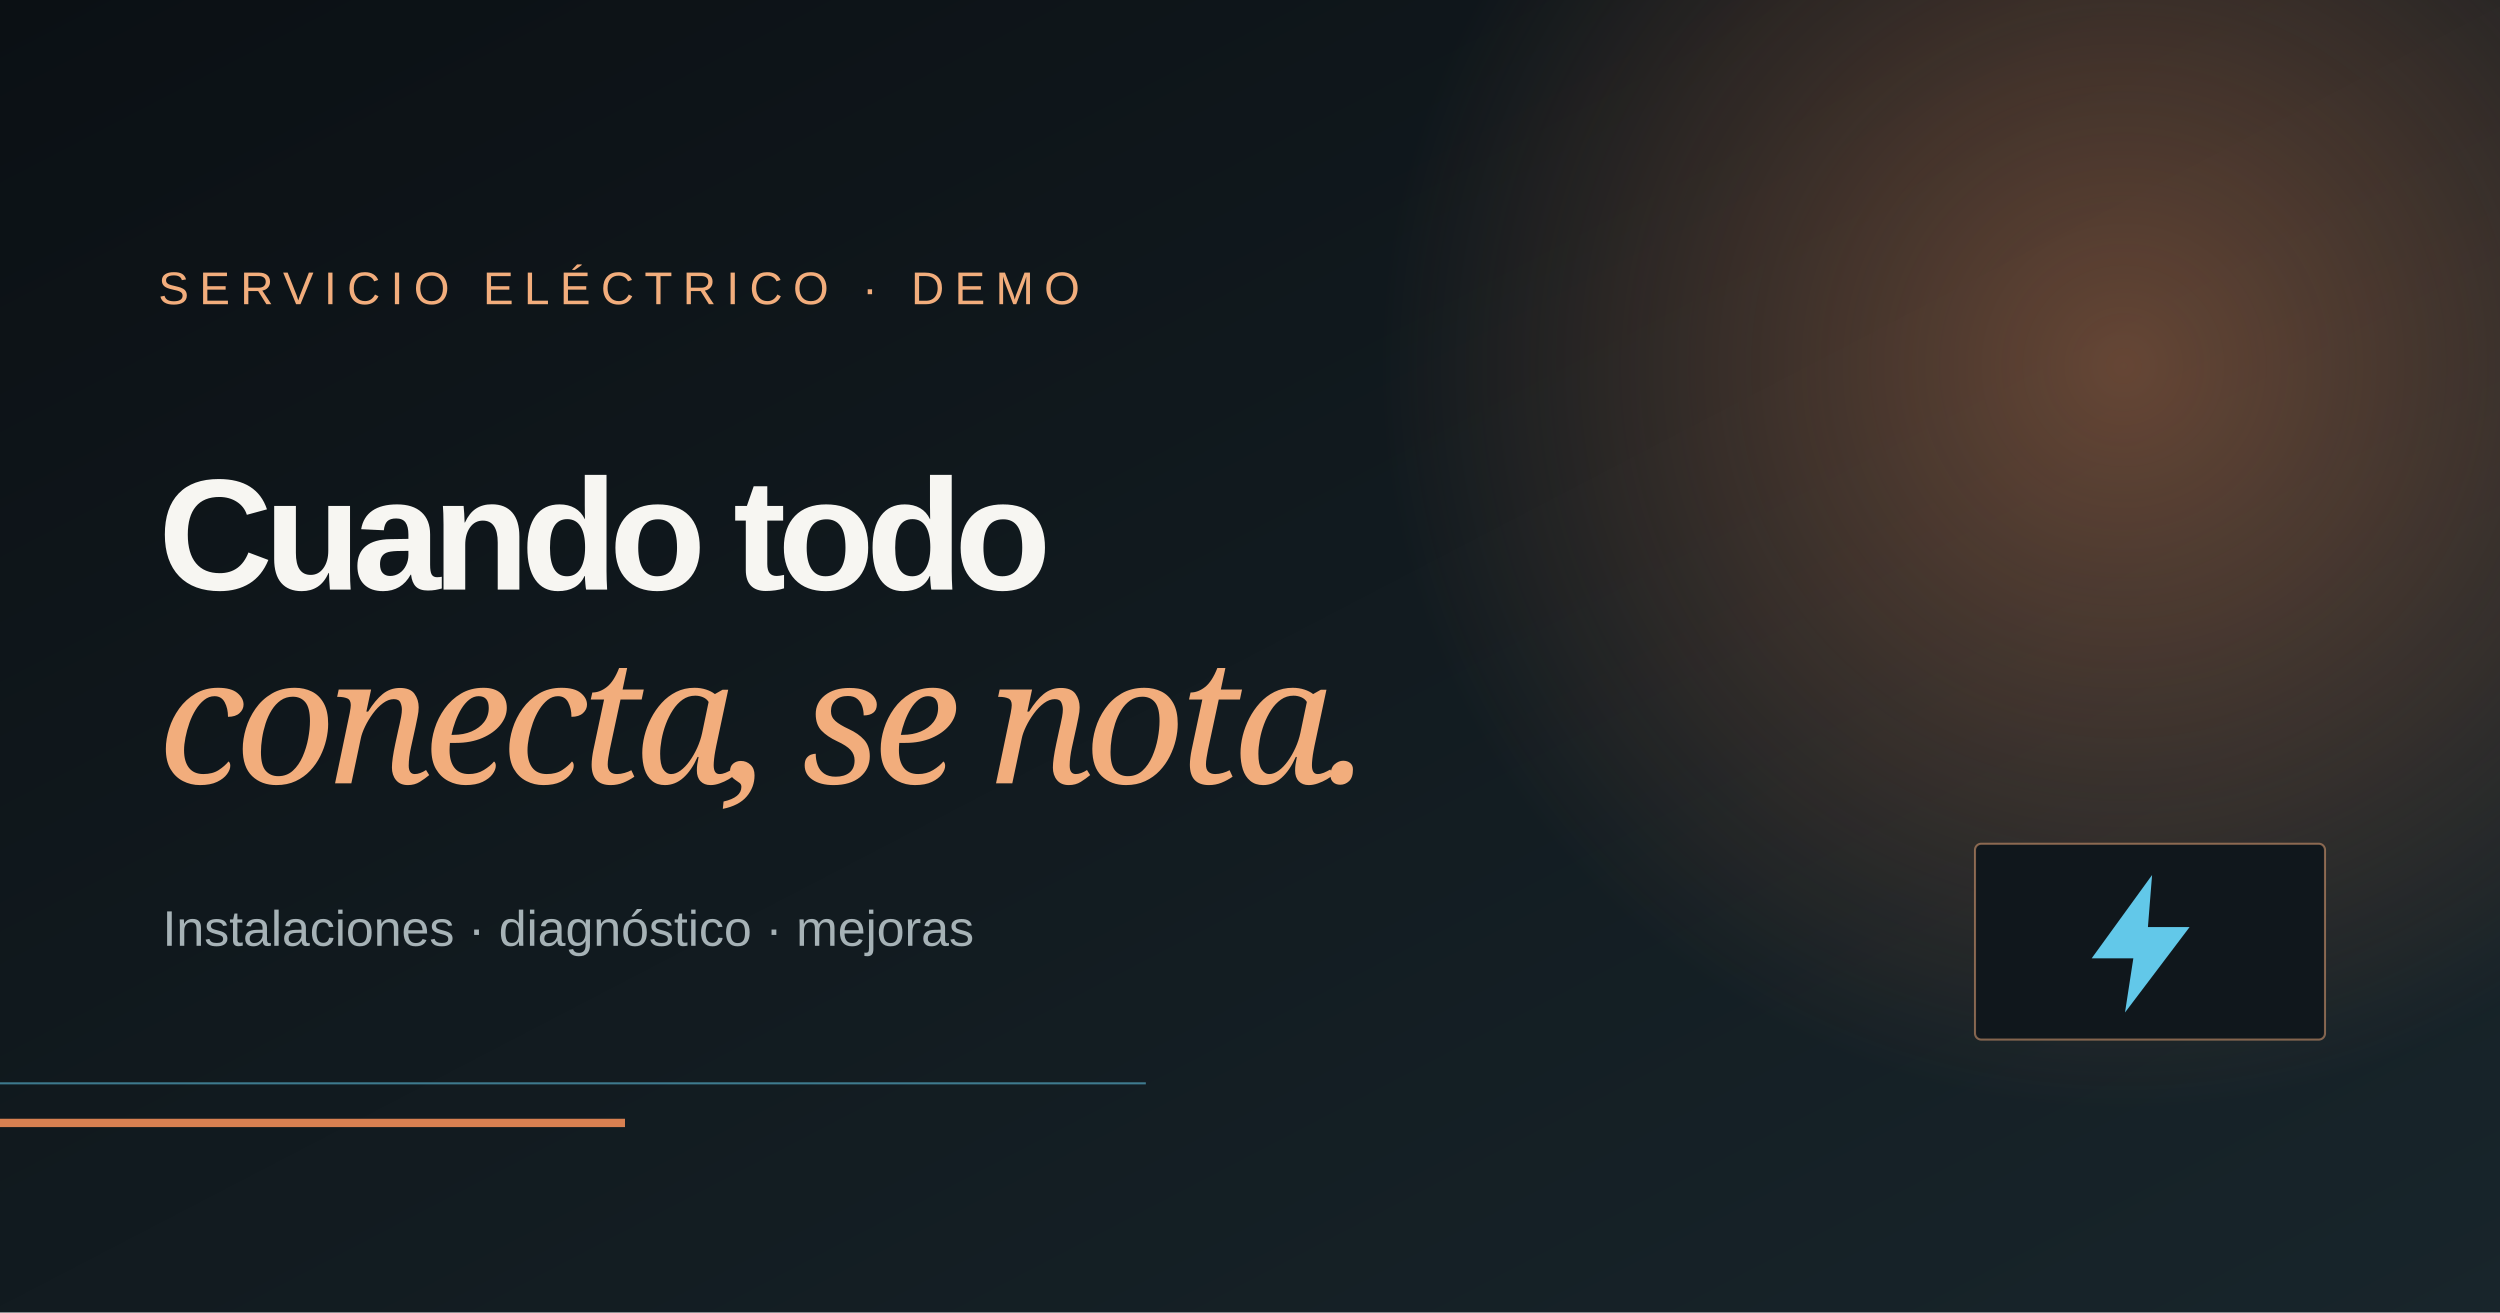
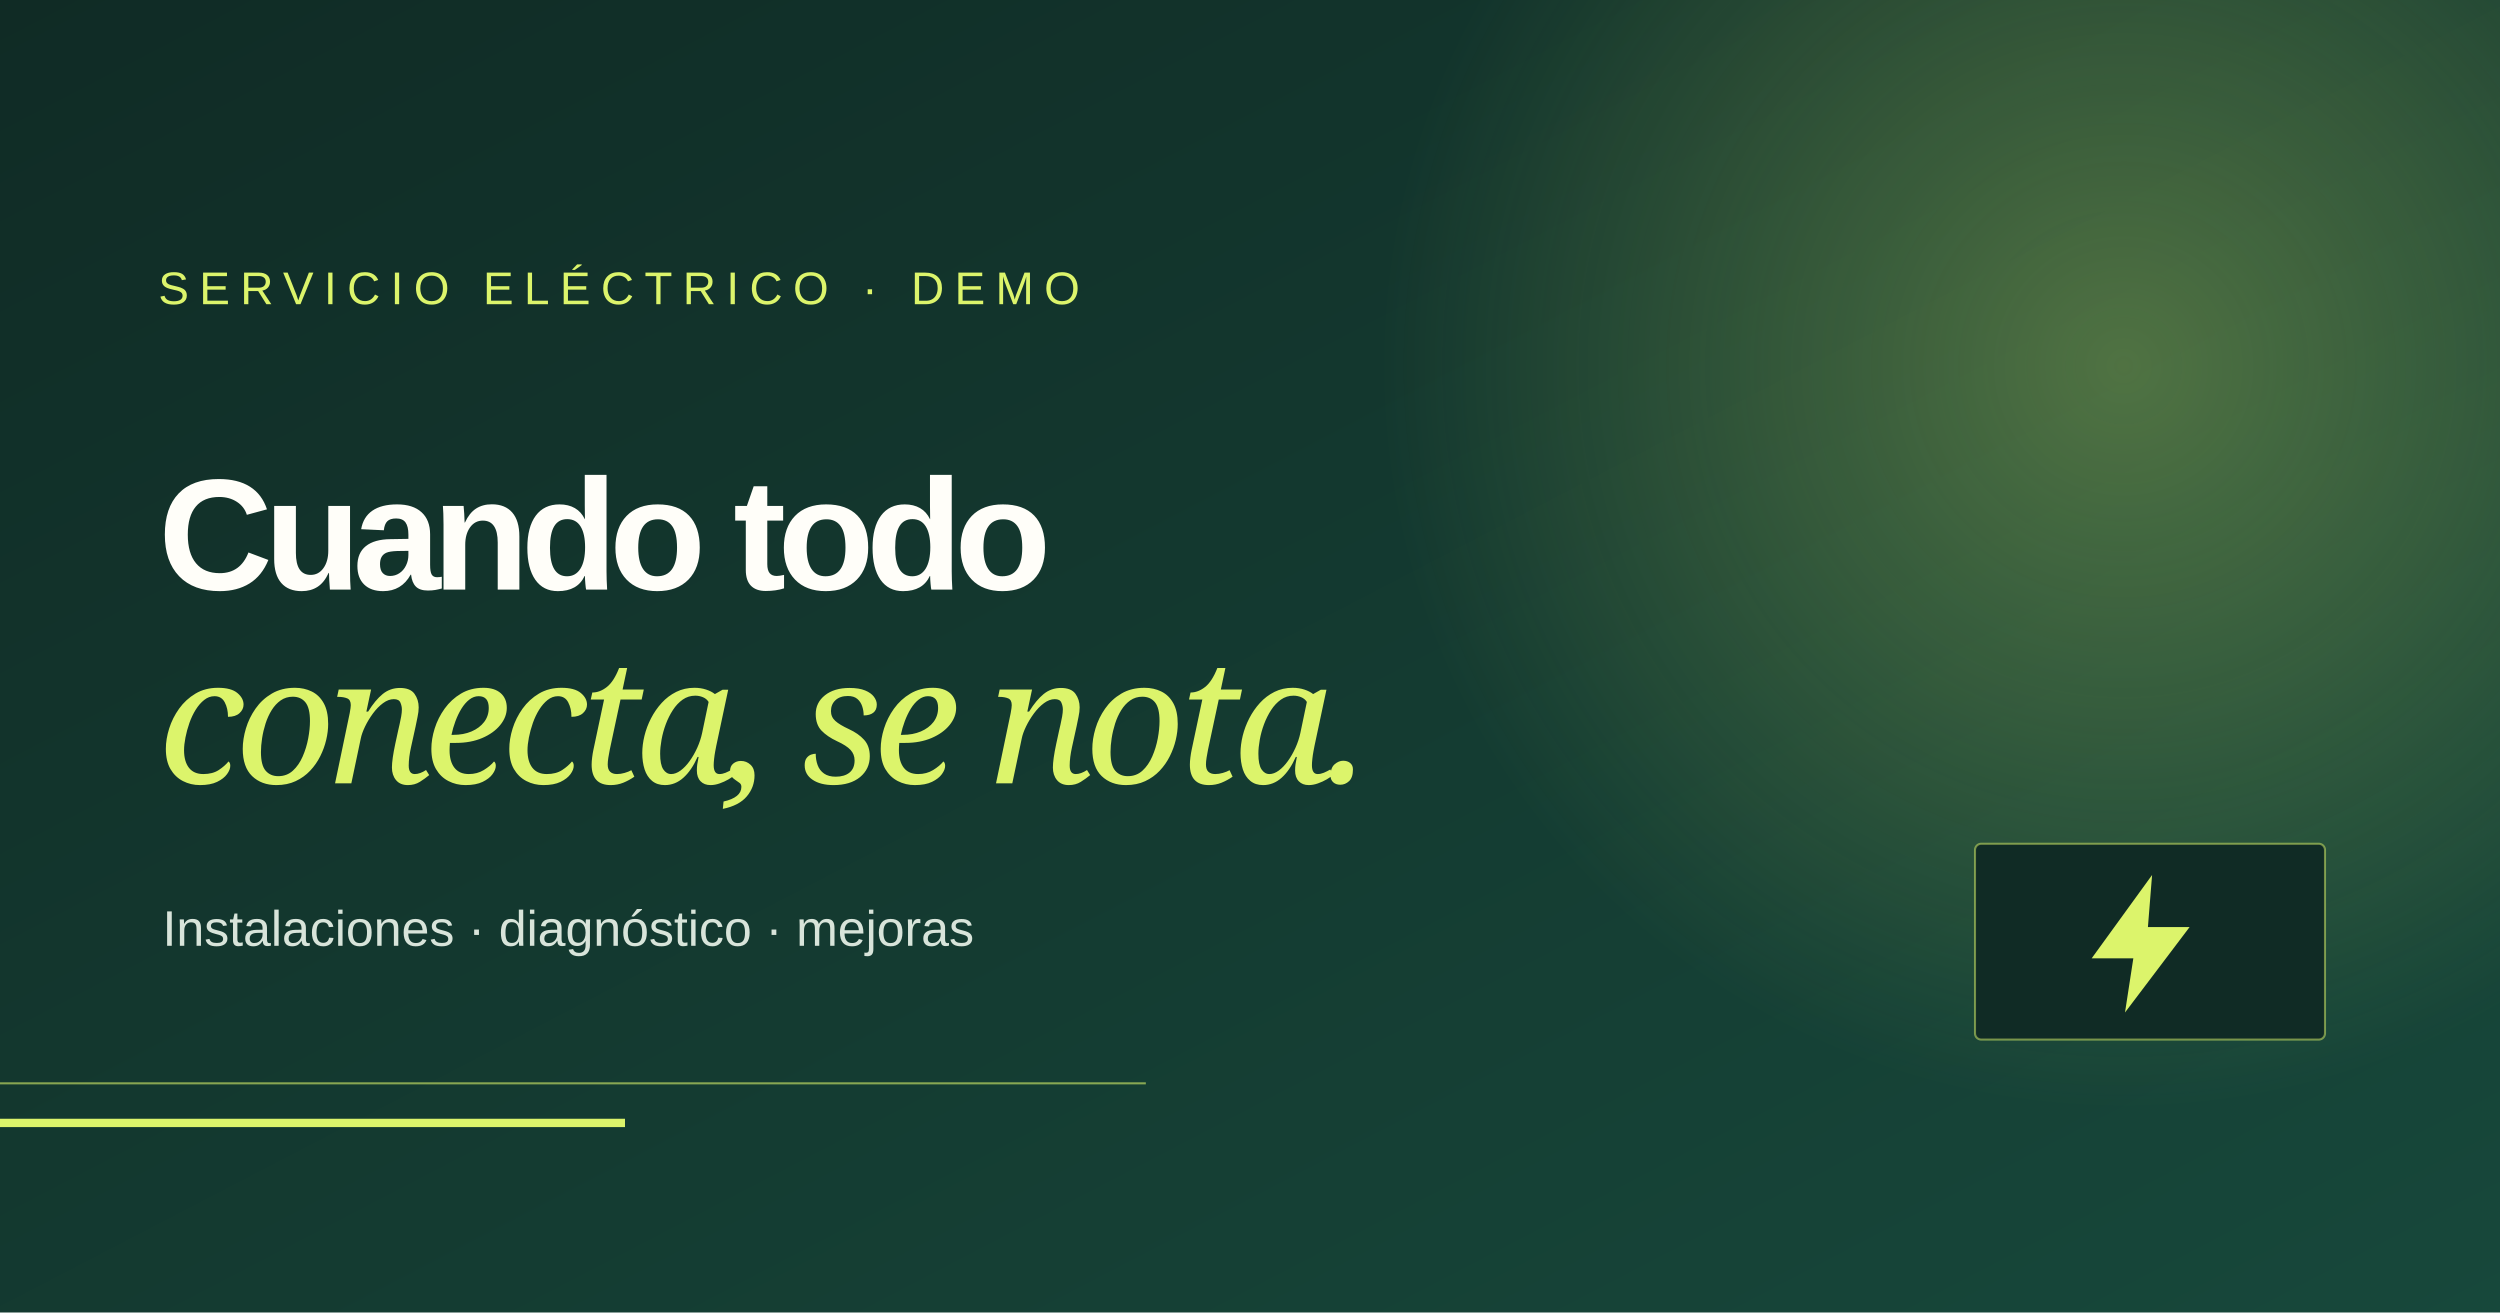
<svg xmlns="http://www.w3.org/2000/svg" viewBox="0 0 1200 630">
  <defs>
    <linearGradient id="bg" x1="0" y1="0" x2="1" y2="1">
-       <stop stop-color="#0b1014" />
-       <stop offset="1" stop-color="#18252b" />
+       <stop stop-color="#102b25" />
+       <stop offset="1" stop-color="#17483b" />
    </linearGradient>
    <radialGradient id="glow">
-       <stop stop-color="#d88051" stop-opacity=".42" />
-       <stop offset="1" stop-color="#d88051" stop-opacity="0" />
+       <stop stop-color="#dcf46b" stop-opacity=".3" />
+       <stop offset="1" stop-color="#dcf46b" stop-opacity="0" />
    </radialGradient>
  </defs>
  <rect width="1200" height="630" fill="url(#bg)" />
  <circle cx="1020" cy="175" r="360" fill="url(#glow)" />
-   <path d="M0 520h550" stroke="#62c8e9" stroke-opacity=".55" />
-   <path d="M0 539h300" stroke="#d88051" stroke-width="4" />
-   <text x="76" y="146" fill="#f2ad7c" font-family="Arial,sans-serif" font-size="22" letter-spacing="5">SERVICIO ELÉCTRICO · DEMO</text>
-   <text x="76" y="283" fill="#f7f6f2" font-family="Arial,sans-serif" font-size="76" font-weight="600" letter-spacing="-4">Cuando todo</text>
-   <text x="76" y="376" fill="#f2ad7c" font-family="Georgia,serif" font-size="84" font-style="italic" letter-spacing="-4">conecta, se nota.</text>
-   <text x="78" y="454" fill="#a6b2b6" font-family="Arial,sans-serif" font-size="24">Instalaciones · diagnóstico · mejoras</text>
-   <rect x="948" y="405" width="168" height="94" rx="3" fill="#10171c" stroke="#f2ad7c" stroke-opacity=".5" />
-   <path d="m1033 420-29 40h20l-4 26 31-41h-20z" fill="#62c8e9" />
+   <path d="M0 520h550" stroke="#dcf46b" stroke-opacity=".58" />
+   <path d="M0 539h300" stroke="#dcf46b" stroke-width="4" />
+   <text x="76" y="146" fill="#dcf46b" font-family="Arial,sans-serif" font-size="22" letter-spacing="5">SERVICIO ELÉCTRICO · DEMO</text>
+   <text x="76" y="283" fill="#fffef9" font-family="Arial,sans-serif" font-size="76" font-weight="600" letter-spacing="-4">Cuando todo</text>
+   <text x="76" y="376" fill="#dcf46b" font-family="Georgia,serif" font-size="84" font-style="italic" letter-spacing="-4">conecta, se nota.</text>
+   <text x="78" y="454" fill="#d8e4da" font-family="Arial,sans-serif" font-size="24">Instalaciones · diagnóstico · mejoras</text>
+   <rect x="948" y="405" width="168" height="94" rx="3" fill="#102b25" stroke="#dcf46b" stroke-opacity=".5" />
+   <path d="m1033 420-29 40h20l-4 26 31-41h-20z" fill="#dcf46b" />
</svg>
